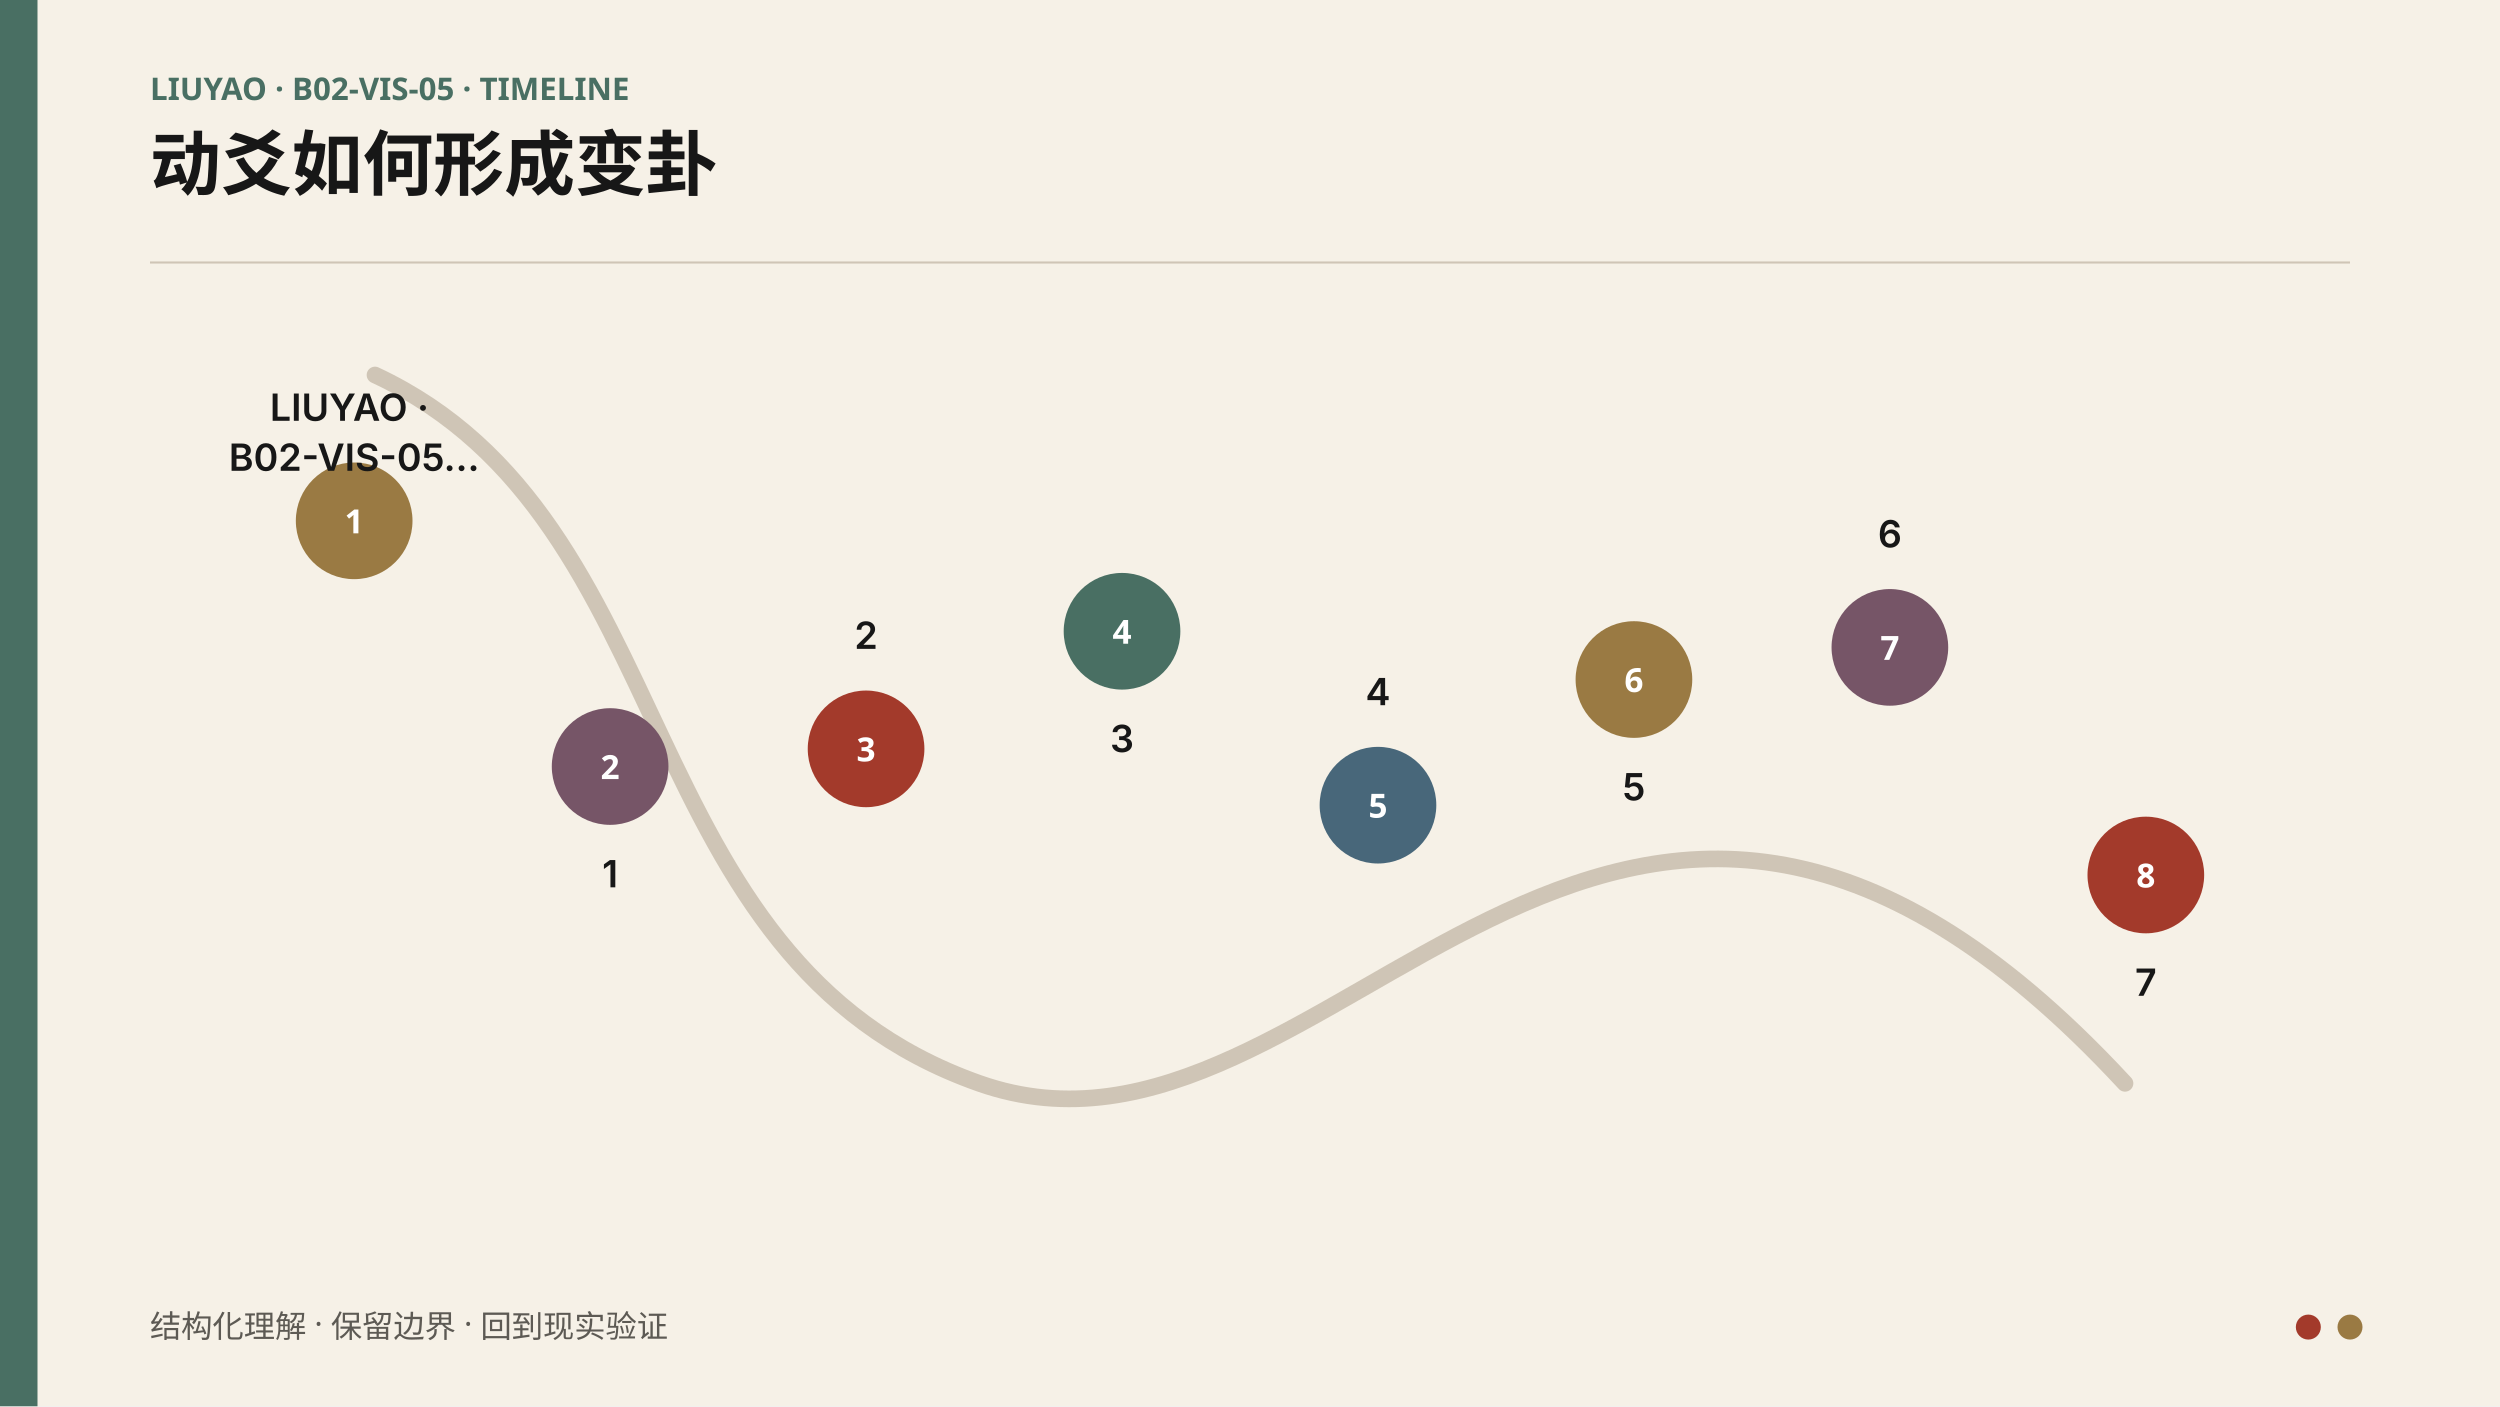
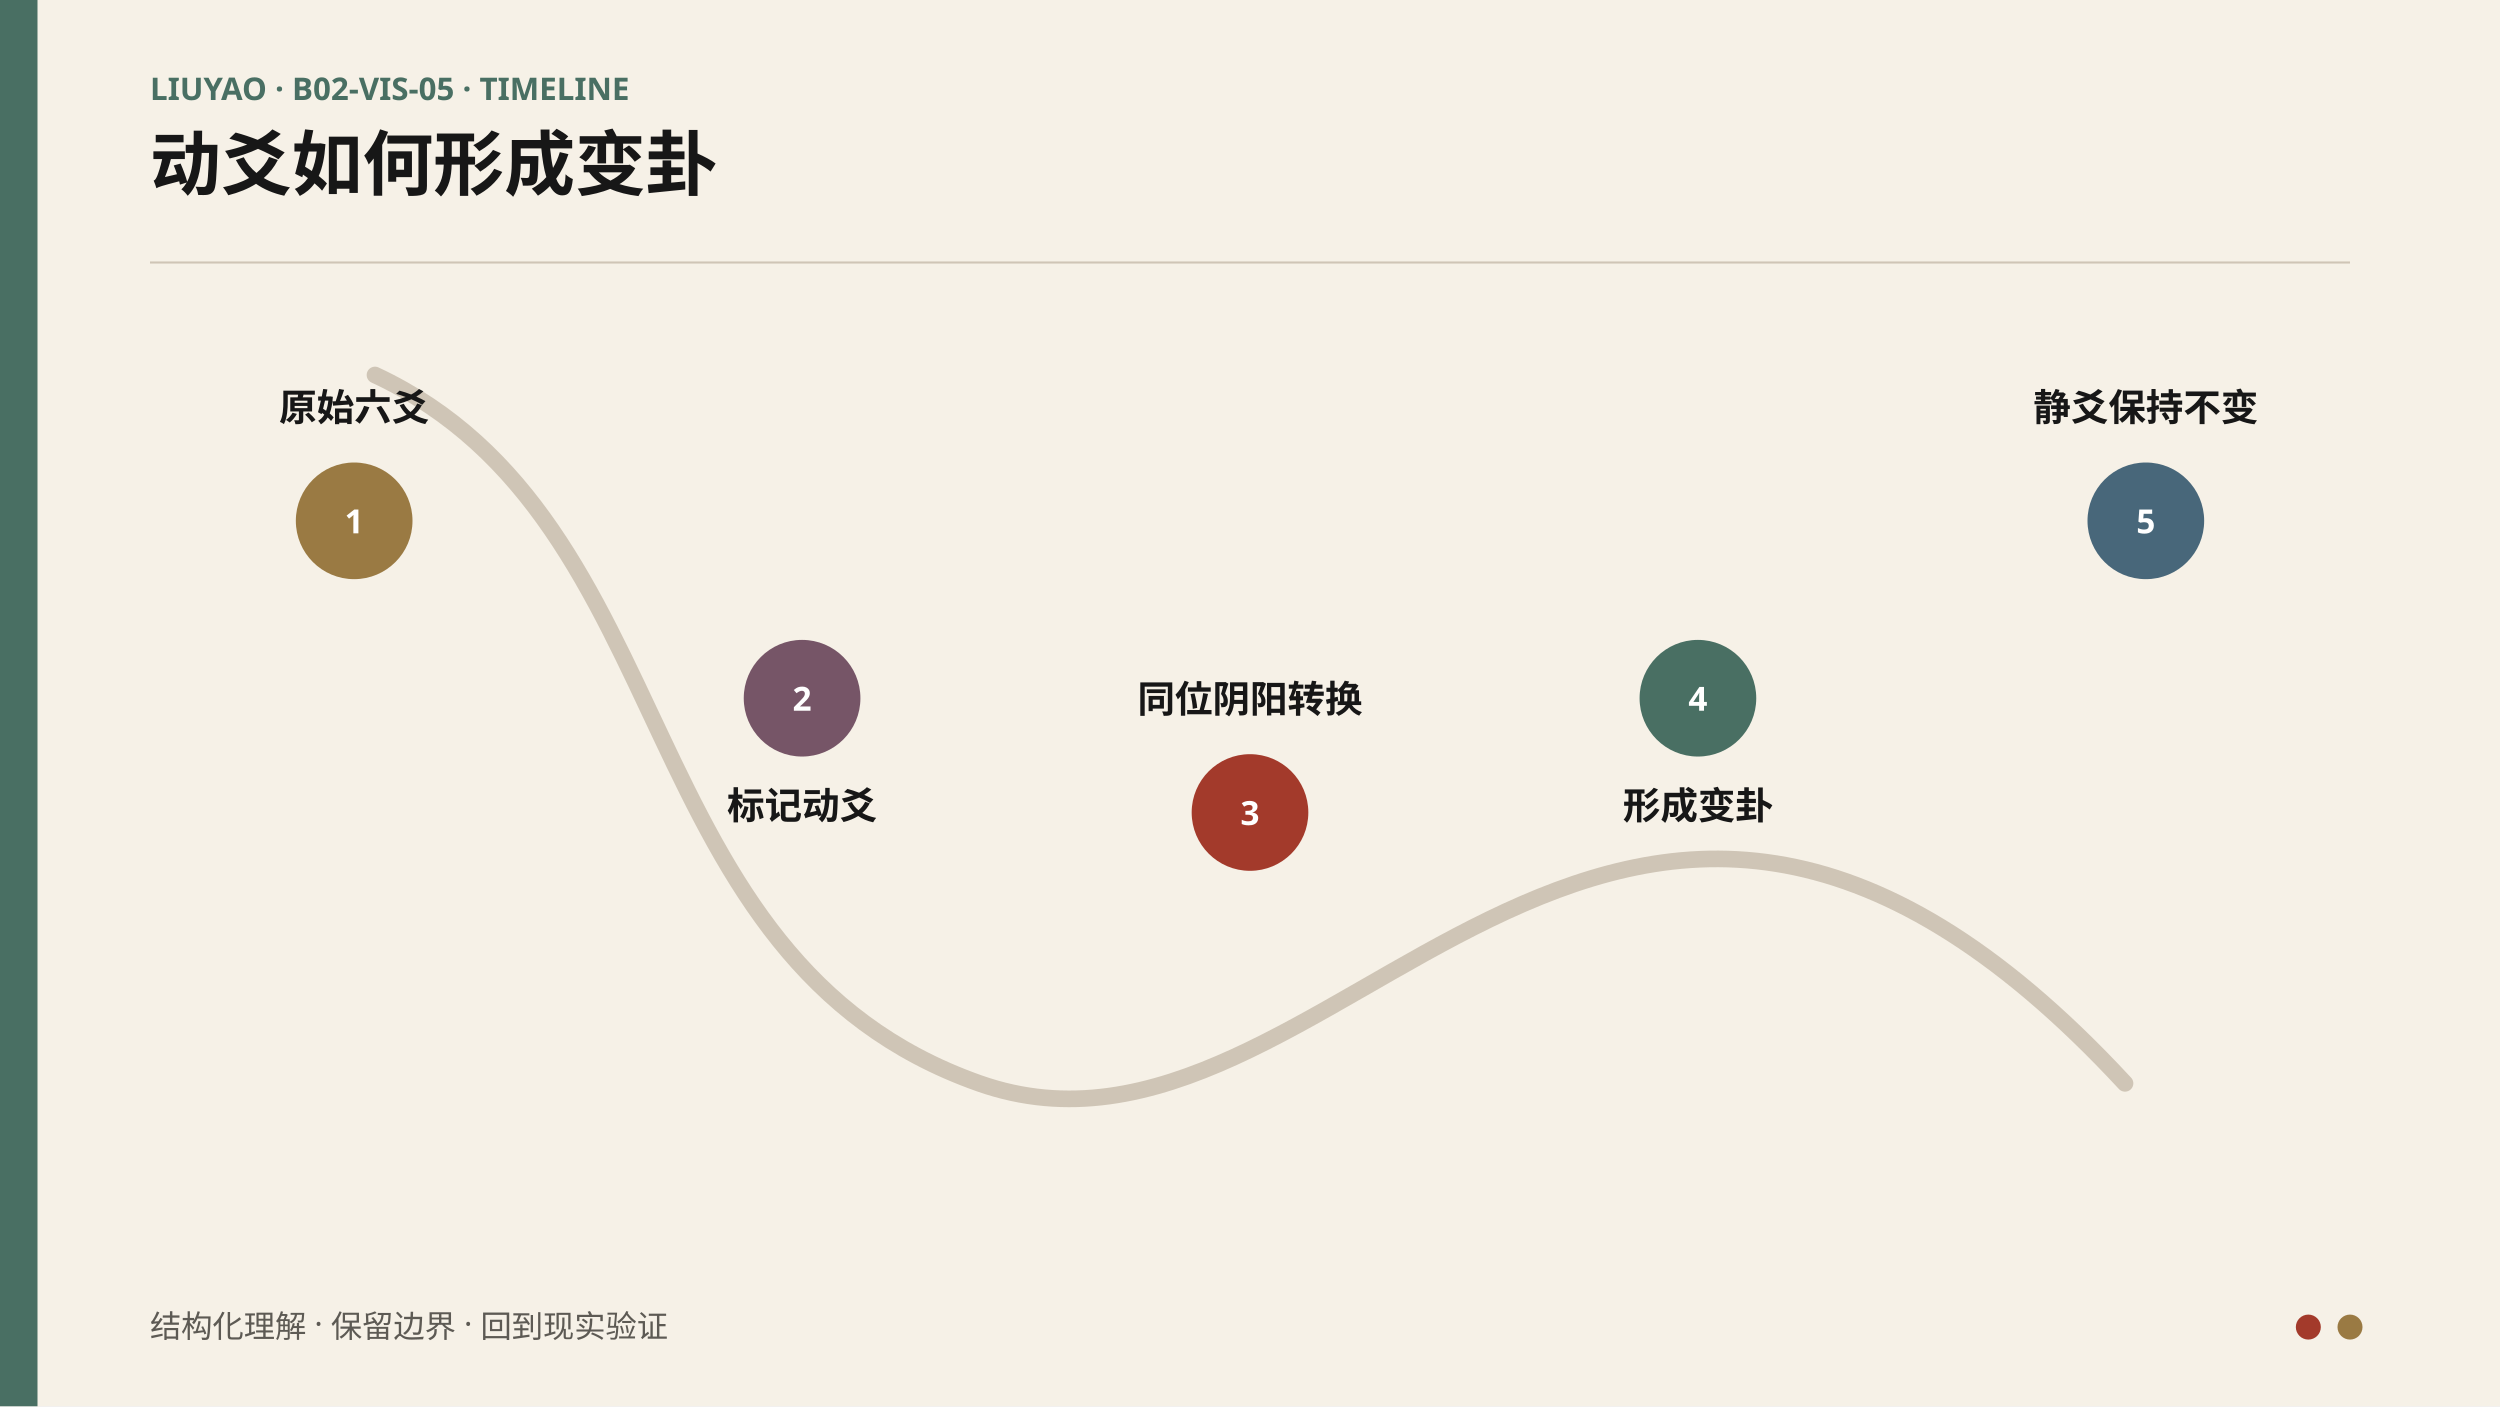
<svg xmlns="http://www.w3.org/2000/svg" data-visual-system="LIUYAO_VISUAL_SYSTEM_V1" data-style="modern-eastern-analytical" data-art-direction="content-growth-visual-v2" data-layout="timeline" width="1200" height="675" viewBox="0 0 1200 675" role="img" aria-labelledby="title desc">
  <rect width="1200" height="675" fill="#F6F1E7" />
  <rect x="0" y="0" width="18" height="675" fill="#496F63" />
  <text x="72" y="48" fill="#496F63" font-size="15" font-weight="700" letter-spacing="0" font-family="system-ui, sans-serif">LIUYAO · B02-VIS-05 · TIMELINE</text>
  <text x="72" y="91" text-anchor="start" fill="#171717" font-size="34" font-weight="750" font-family="system-ui, -apple-system, BlinkMacSystemFont, 'Segoe UI', sans-serif">
    <tspan x="72" dy="0">动爻如何形成变卦</tspan>
  </text>
  <line x1="72" y1="126" x2="1128" y2="126" stroke="#CFC5B6" stroke-width="1" />
  <path d="M 180 180 C 330 250, 300 460, 470 520 S 770 250, 1020 520" fill="none" stroke="#CFC5B6" stroke-width="8" stroke-linecap="round" />
  <circle cx="170" cy="250" r="28" fill="#9A7A43" />
  <text x="170" y="256" text-anchor="middle" fill="#fff" font-size="16" font-weight="700" font-family="system-ui, sans-serif">1</text>
  <text x="170" y="202" text-anchor="middle" fill="#171717" font-size="18" font-weight="600" font-family="system-ui, -apple-system, BlinkMacSystemFont, 'Segoe UI', sans-serif">
-     <tspan x="170" dy="0">LIUYAO ·</tspan>
-     <tspan x="170" dy="24">B02-VIS-05…</tspan>
+     <tspan x="170" dy="0">原始六爻</tspan>
  </text>
-   <circle cx="292.857" cy="367.934" r="28" fill="#765567" />
-   <text x="292.857" y="373.934" text-anchor="middle" fill="#fff" font-size="16" font-weight="700" font-family="system-ui, sans-serif">2</text>
-   <text x="292.857" y="425.934" text-anchor="middle" fill="#171717" font-size="18" font-weight="600" font-family="system-ui, -apple-system, BlinkMacSystemFont, 'Segoe UI', sans-serif">
-     <tspan x="292.857" dy="0">1</tspan>
+   <circle cx="385" cy="335.147" r="28" fill="#765567" />
+   <text x="385" y="341.147" text-anchor="middle" fill="#fff" font-size="16" font-weight="700" font-family="system-ui, sans-serif">2</text>
+   <text x="385" y="393.147" text-anchor="middle" fill="#171717" font-size="18" font-weight="600" font-family="system-ui, -apple-system, BlinkMacSystemFont, 'Segoe UI', sans-serif">
+     <tspan x="385" dy="0">标记动爻</tspan>
  </text>
-   <circle cx="415.714" cy="359.456" r="28" fill="#A33A2B" />
-   <text x="415.714" y="365.456" text-anchor="middle" fill="#fff" font-size="16" font-weight="700" font-family="system-ui, sans-serif">3</text>
-   <text x="415.714" y="311.456" text-anchor="middle" fill="#171717" font-size="18" font-weight="600" font-family="system-ui, -apple-system, BlinkMacSystemFont, 'Segoe UI', sans-serif">
-     <tspan x="415.714" dy="0">2</tspan>
+   <circle cx="600" cy="390" r="28" fill="#A33A2B" />
+   <text x="600" y="396" text-anchor="middle" fill="#fff" font-size="16" font-weight="700" font-family="system-ui, sans-serif">3</text>
+   <text x="600" y="342" text-anchor="middle" fill="#171717" font-size="18" font-weight="600" font-family="system-ui, -apple-system, BlinkMacSystemFont, 'Segoe UI', sans-serif">
+     <tspan x="600" dy="0">同位阴阳转换</tspan>
  </text>
-   <circle cx="538.571" cy="303.009" r="28" fill="#496F63" />
-   <text x="538.571" y="309.009" text-anchor="middle" fill="#fff" font-size="16" font-weight="700" font-family="system-ui, sans-serif">4</text>
-   <text x="538.571" y="361.009" text-anchor="middle" fill="#171717" font-size="18" font-weight="600" font-family="system-ui, -apple-system, BlinkMacSystemFont, 'Segoe UI', sans-serif">
-     <tspan x="538.571" dy="0">3</tspan>
+   <circle cx="815" cy="335.147" r="28" fill="#496F63" />
+   <text x="815" y="341.147" text-anchor="middle" fill="#fff" font-size="16" font-weight="700" font-family="system-ui, sans-serif">4</text>
+   <text x="815" y="393.147" text-anchor="middle" fill="#171717" font-size="18" font-weight="600" font-family="system-ui, -apple-system, BlinkMacSystemFont, 'Segoe UI', sans-serif">
+     <tspan x="815" dy="0">形成变卦</tspan>
  </text>
-   <circle cx="661.429" cy="386.49" r="28" fill="#48677A" />
-   <text x="661.429" y="392.49" text-anchor="middle" fill="#fff" font-size="16" font-weight="700" font-family="system-ui, sans-serif">5</text>
-   <text x="661.429" y="338.49" text-anchor="middle" fill="#171717" font-size="18" font-weight="600" font-family="system-ui, -apple-system, BlinkMacSystemFont, 'Segoe UI', sans-serif">
-     <tspan x="661.429" dy="0">4</tspan>
-   </text>
-   <circle cx="784.286" cy="326.18" r="28" fill="#9A7A43" />
-   <text x="784.286" y="332.18" text-anchor="middle" fill="#fff" font-size="16" font-weight="700" font-family="system-ui, sans-serif">6</text>
-   <text x="784.286" y="384.18" text-anchor="middle" fill="#171717" font-size="18" font-weight="600" font-family="system-ui, -apple-system, BlinkMacSystemFont, 'Segoe UI', sans-serif">
-     <tspan x="784.286" dy="0">5</tspan>
-   </text>
-   <circle cx="907.143" cy="310.744" r="28" fill="#765567" />
-   <text x="907.143" y="316.744" text-anchor="middle" fill="#fff" font-size="16" font-weight="700" font-family="system-ui, sans-serif">7</text>
-   <text x="907.143" y="262.744" text-anchor="middle" fill="#171717" font-size="18" font-weight="600" font-family="system-ui, -apple-system, BlinkMacSystemFont, 'Segoe UI', sans-serif">
-     <tspan x="907.143" dy="0">6</tspan>
-   </text>
-   <circle cx="1030" cy="420" r="28" fill="#A33A2B" />
-   <text x="1030" y="426" text-anchor="middle" fill="#fff" font-size="16" font-weight="700" font-family="system-ui, sans-serif">8</text>
-   <text x="1030" y="478" text-anchor="middle" fill="#171717" font-size="18" font-weight="600" font-family="system-ui, -apple-system, BlinkMacSystemFont, 'Segoe UI', sans-serif">
-     <tspan x="1030" dy="0">7</tspan>
+   <circle cx="1030" cy="250" r="28" fill="#48677A" />
+   <text x="1030" y="256" text-anchor="middle" fill="#fff" font-size="16" font-weight="700" font-family="system-ui, sans-serif">5</text>
+   <text x="1030" y="202" text-anchor="middle" fill="#171717" font-size="18" font-weight="600" font-family="system-ui, -apple-system, BlinkMacSystemFont, 'Segoe UI', sans-serif">
+     <tspan x="1030" dy="0">静爻保持不变</tspan>
  </text>
  <text x="72" y="642" fill="#5D5A54" font-size="15" font-family="system-ui, sans-serif">结构化理解 · 保留边界 · 回到现实验证</text>
  <circle cx="1108" cy="637" r="6" fill="#A33A2B" />
  <circle cx="1128" cy="637" r="6" fill="#9A7A43" />
</svg>
